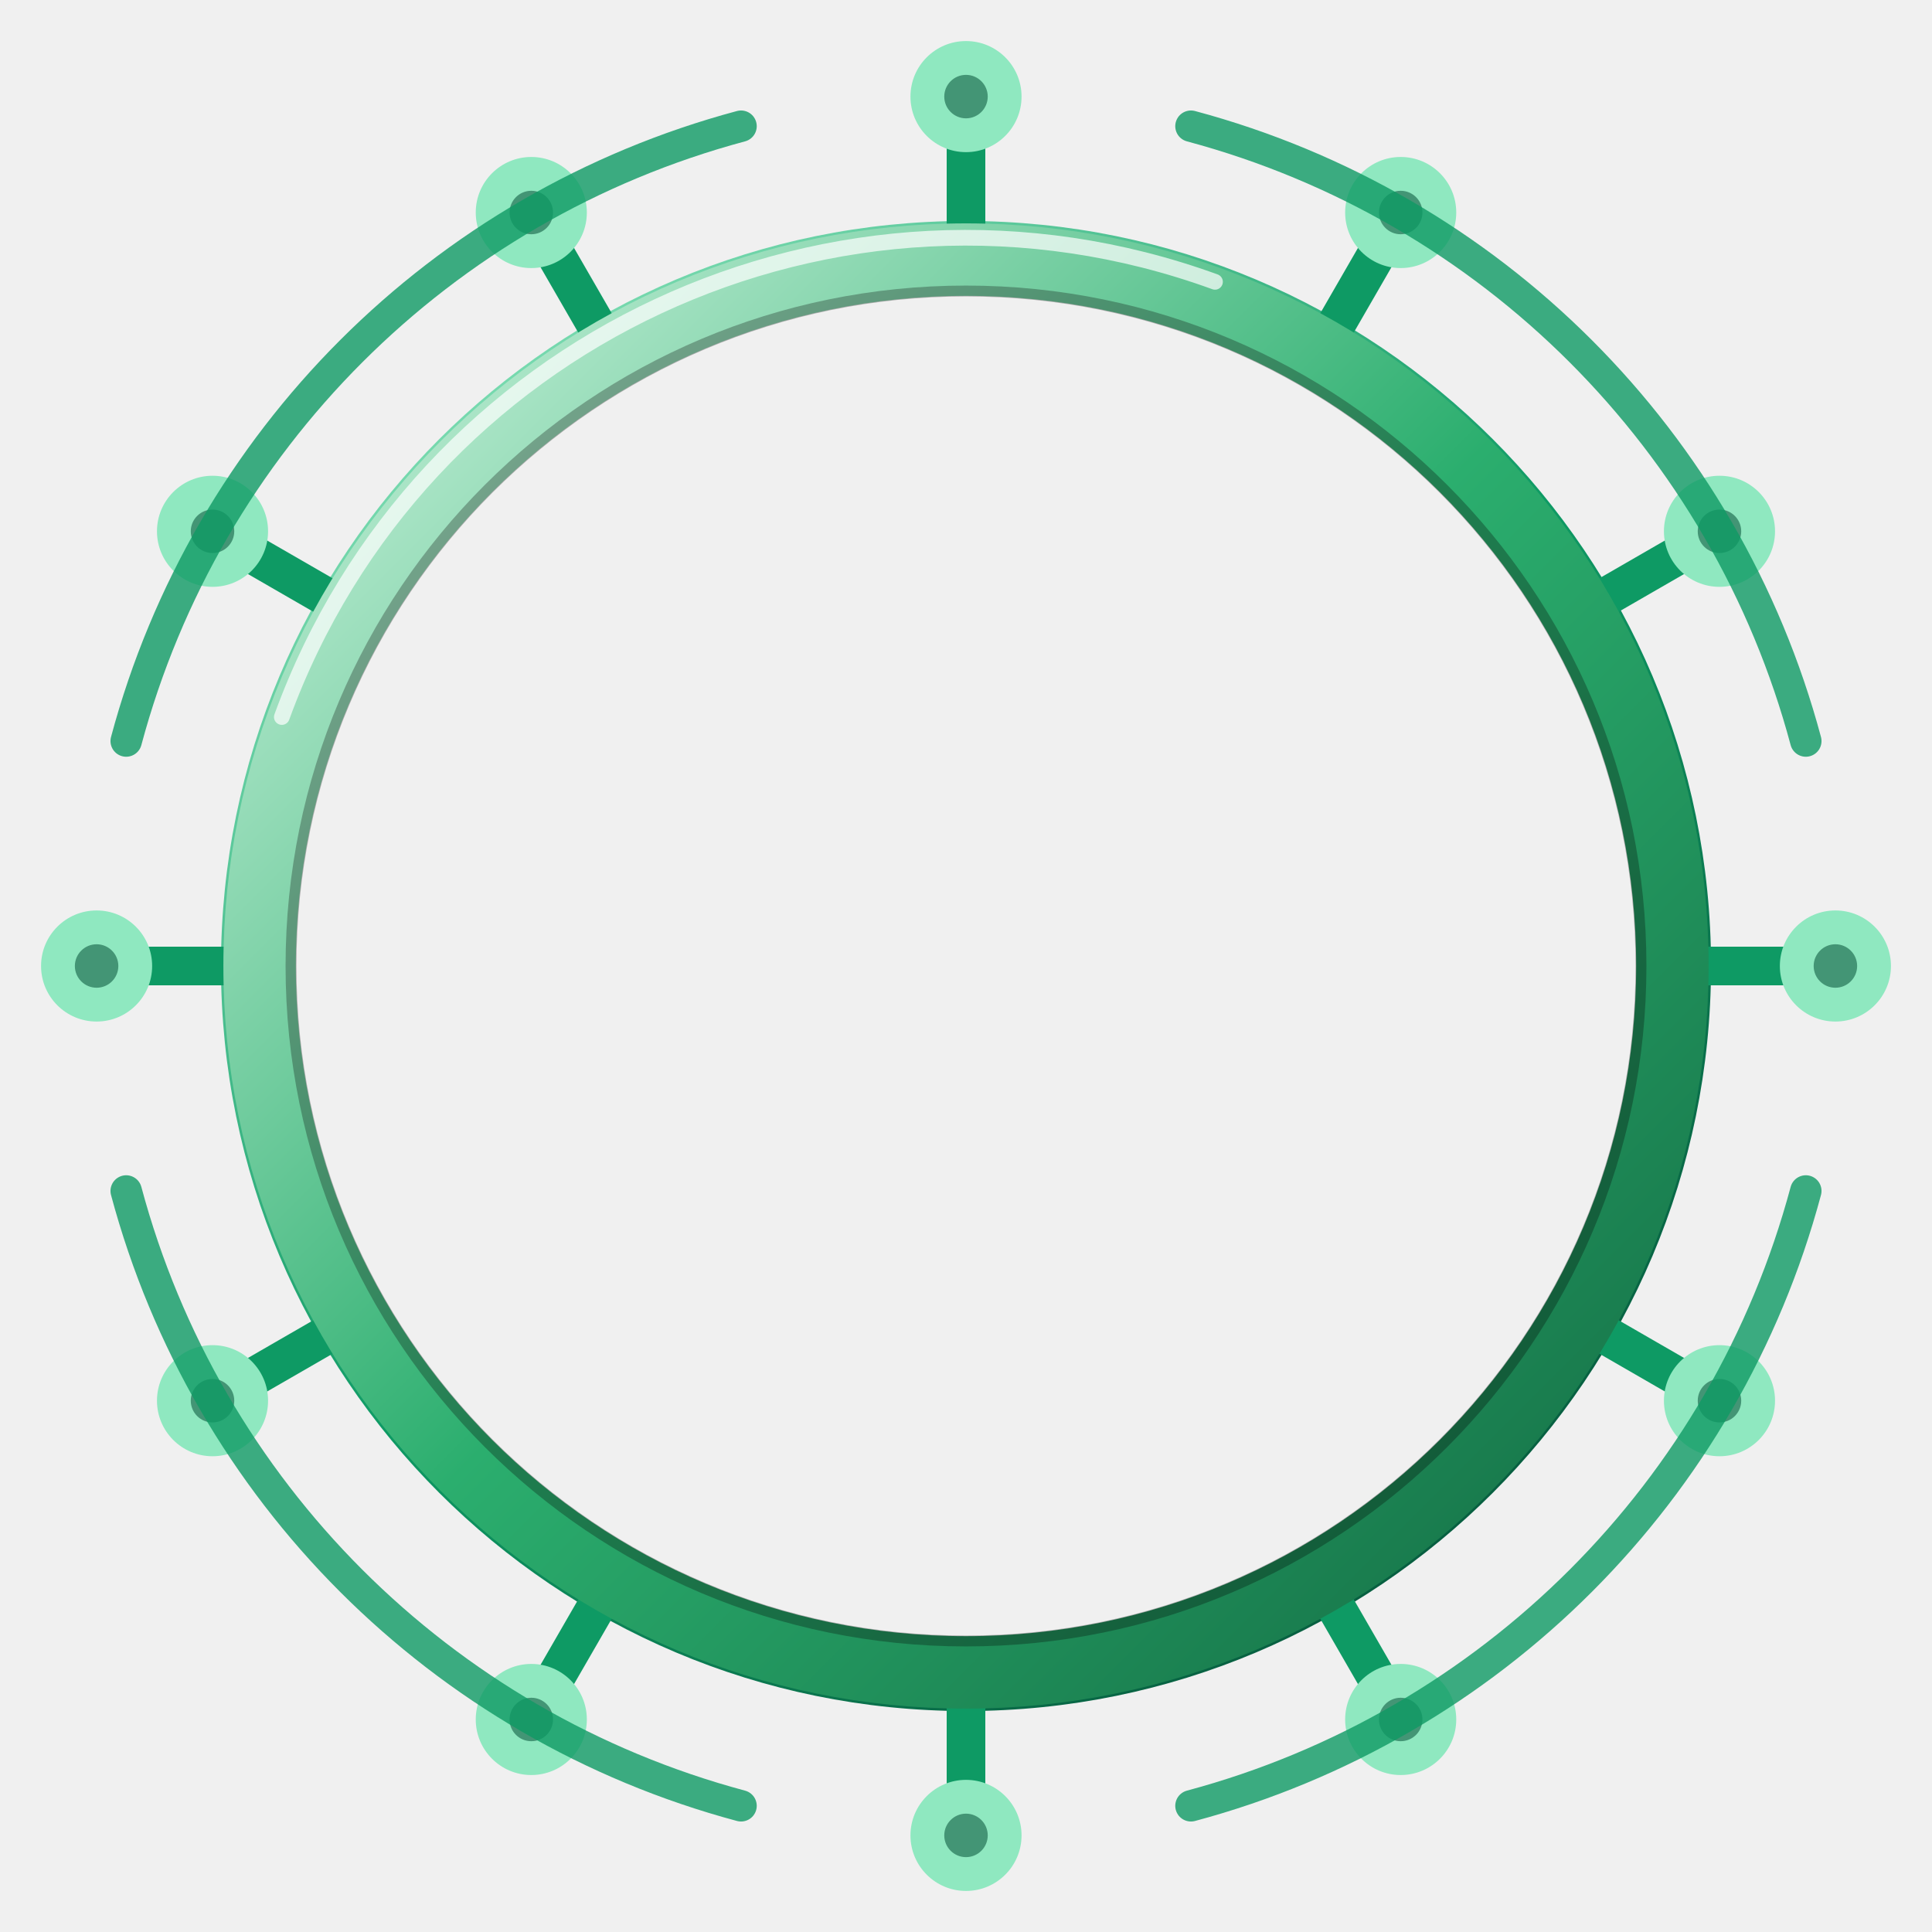
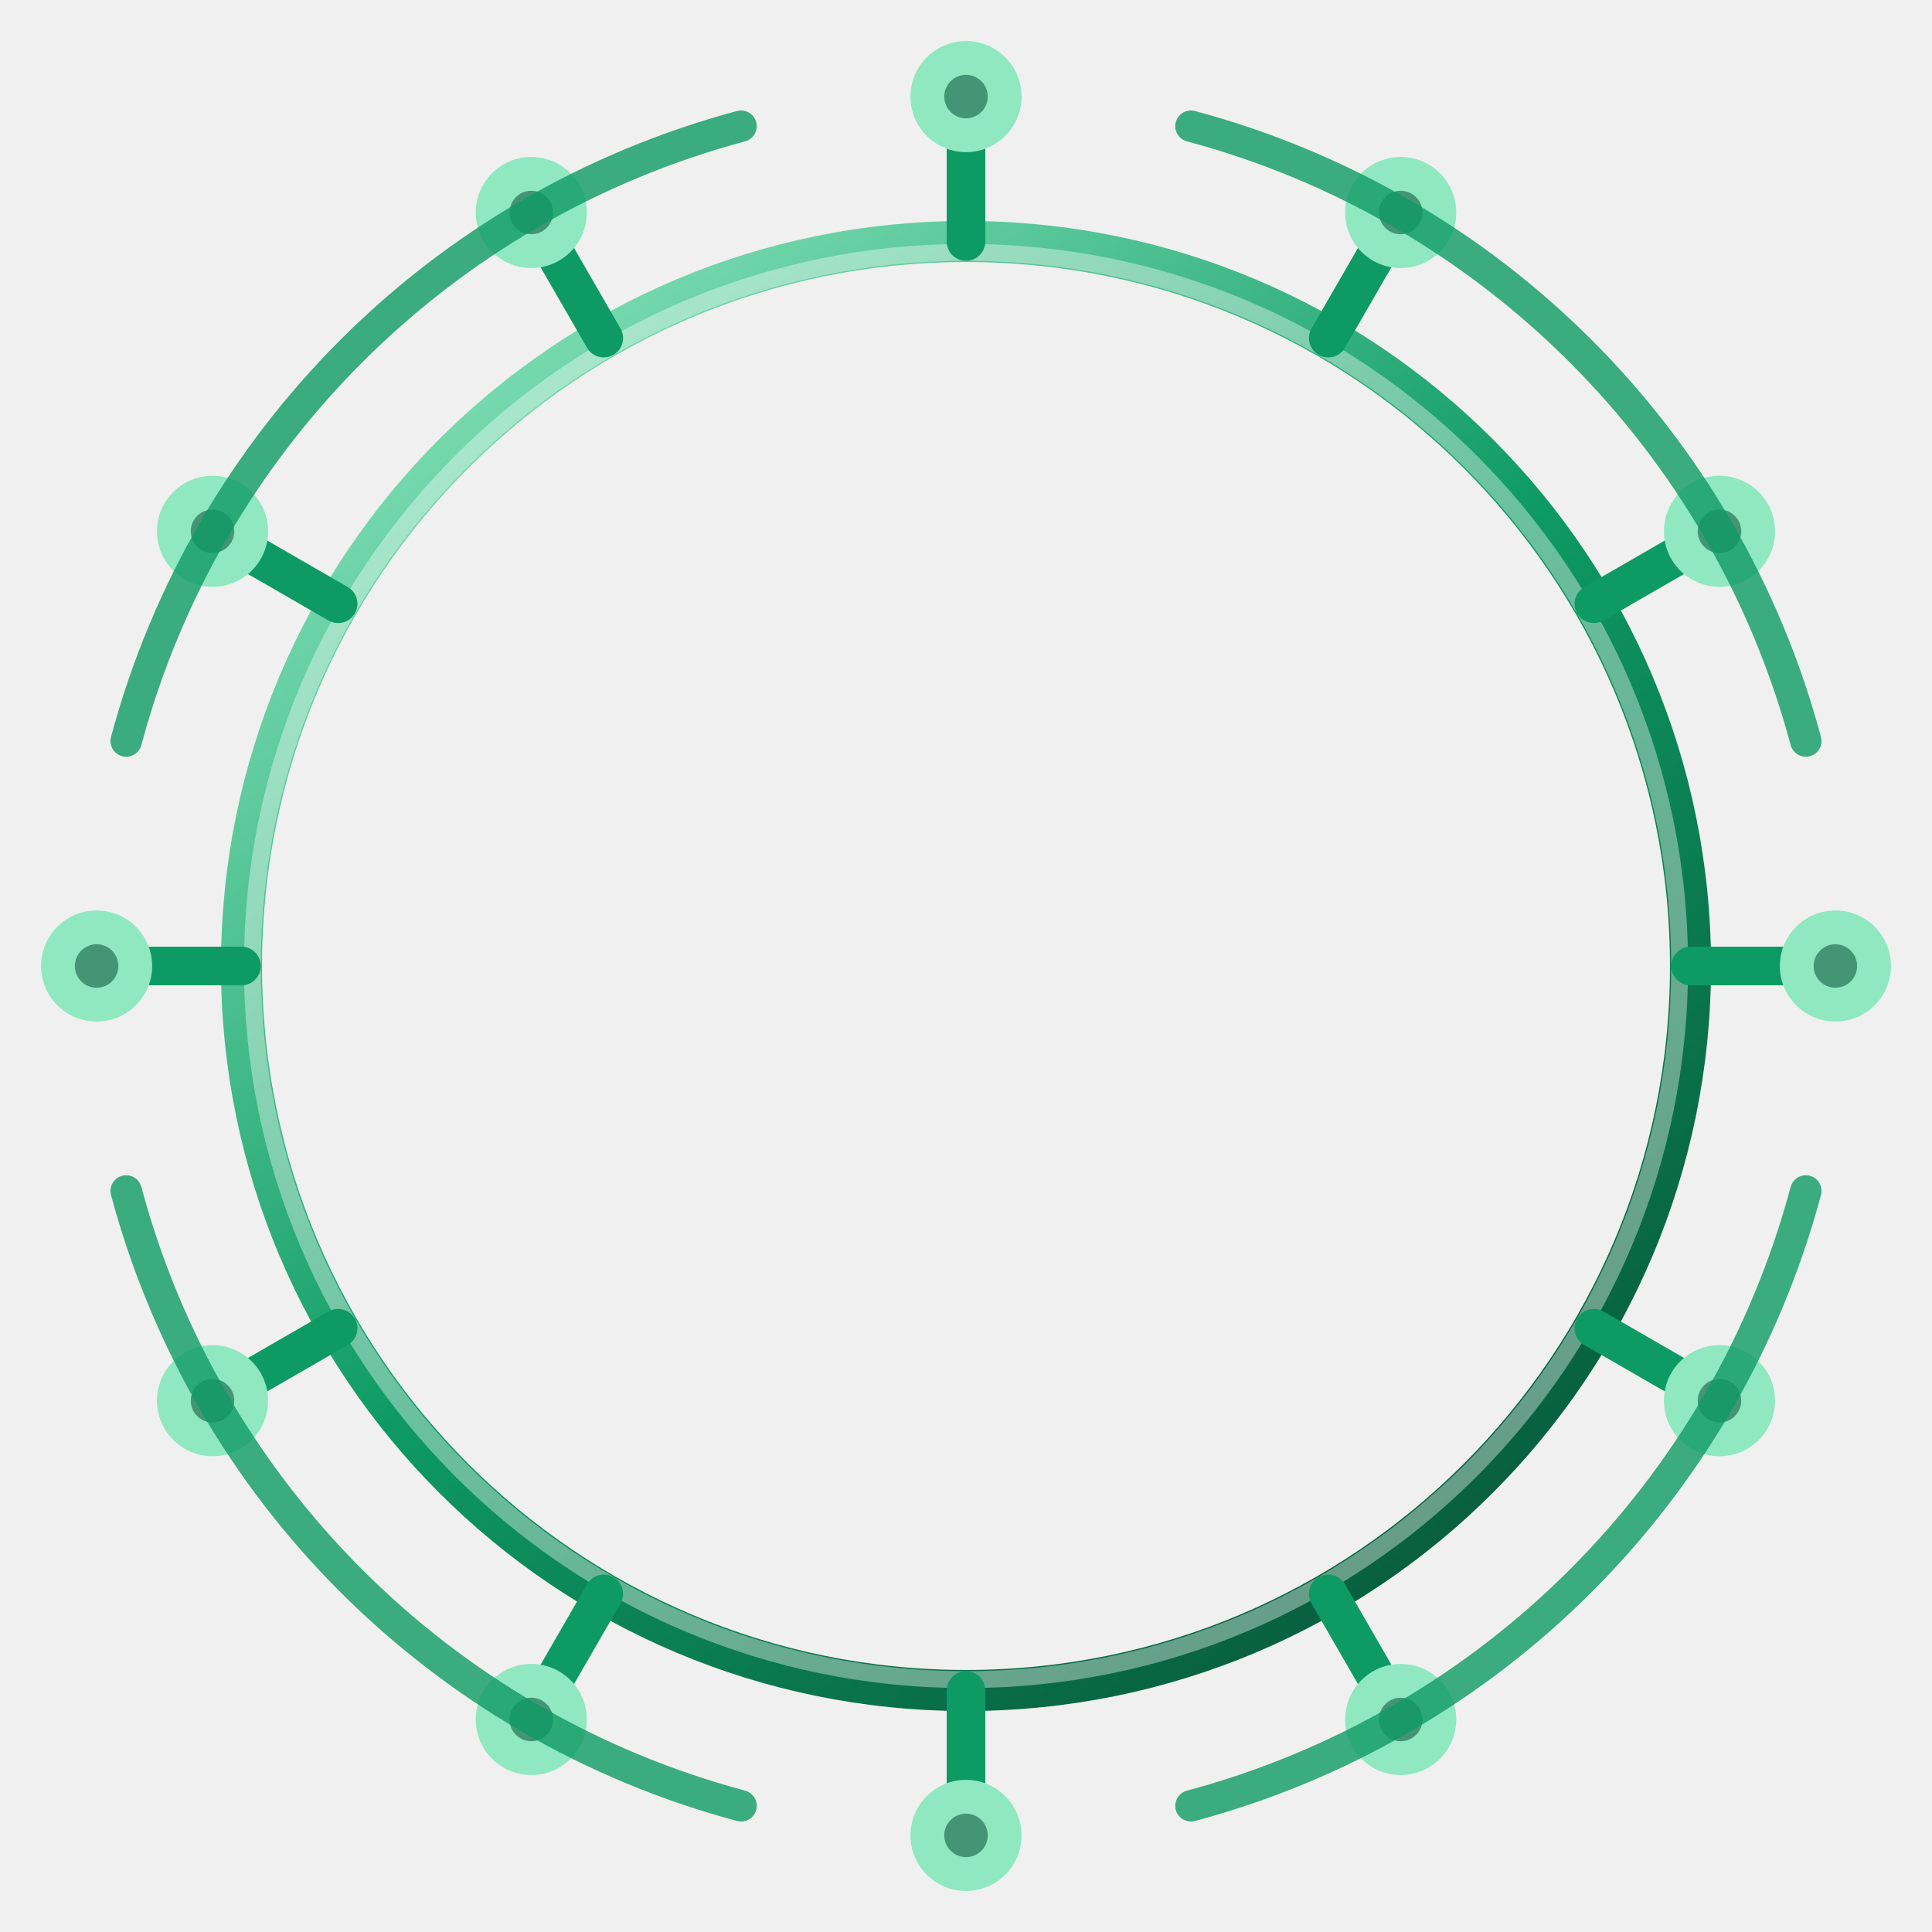
<svg xmlns="http://www.w3.org/2000/svg" width="160" height="160" viewBox="0 0 160 160" fill="none">
  <defs>
-     <linearGradient id="fpcbz" x1="0" y1="0" x2="1" y2="1">
-       <stop offset="0" stop-color="#D5F7E4" />
-       <stop offset=".5" stop-color="#2BAE6E" />
-       <stop offset="1" stop-color="#136B43" />
-     </linearGradient>
    <linearGradient id="apcbr" x1="10%" y1="0%" x2="90%" y2="100%">
      <stop offset="0" stop-color="#8FE8C0" stop-opacity="1" />
      <stop offset="0.5" stop-color="#0E9A64" stop-opacity="1" />
      <stop offset="1" stop-color="#065138" stop-opacity="1" />
    </linearGradient>
  </defs>
  <circle cx="80" cy="80" r="60" stroke="url(#apcbr)" stroke-width="3.4" />
  <circle cx="80" cy="80" r="59.1" stroke="#FFFFFF" stroke-opacity=".38" stroke-width="1.4" />
  <path d="M140.0 80.0 L152.0 80.0" stroke="#0E9A64" stroke-width="3.2" stroke-linecap="round" />
  <circle cx="152.0" cy="80.0" r="4.6" fill="#8FE8C0" />
  <circle cx="152.0" cy="80.0" r="1.8" fill="#065138" fill-opacity="0.55" />
  <path d="M132.0 110.0 L142.4 116.0" stroke="#0E9A64" stroke-width="3.2" stroke-linecap="round" />
  <circle cx="142.4" cy="116.0" r="4.6" fill="#8FE8C0" />
  <circle cx="142.4" cy="116.0" r="1.8" fill="#065138" fill-opacity="0.55" />
  <path d="M110.0 132.0 L116.0 142.4" stroke="#0E9A64" stroke-width="3.2" stroke-linecap="round" />
  <circle cx="116.0" cy="142.4" r="4.6" fill="#8FE8C0" />
  <circle cx="116.0" cy="142.4" r="1.8" fill="#065138" fill-opacity="0.55" />
  <path d="M80.0 140.0 L80.0 152.0" stroke="#0E9A64" stroke-width="3.2" stroke-linecap="round" />
  <circle cx="80.0" cy="152.0" r="4.6" fill="#8FE8C0" />
  <circle cx="80.0" cy="152.0" r="1.8" fill="#065138" fill-opacity="0.55" />
  <path d="M50.0 132.0 L44.0 142.4" stroke="#0E9A64" stroke-width="3.2" stroke-linecap="round" />
  <circle cx="44.0" cy="142.4" r="4.6" fill="#8FE8C0" />
  <circle cx="44.0" cy="142.4" r="1.8" fill="#065138" fill-opacity="0.55" />
  <path d="M28.0 110.0 L17.6 116.0" stroke="#0E9A64" stroke-width="3.2" stroke-linecap="round" />
  <circle cx="17.6" cy="116.0" r="4.6" fill="#8FE8C0" />
  <circle cx="17.6" cy="116.0" r="1.8" fill="#065138" fill-opacity="0.55" />
  <path d="M20.0 80.0 L8.0 80.0" stroke="#0E9A64" stroke-width="3.2" stroke-linecap="round" />
  <circle cx="8.0" cy="80.0" r="4.6" fill="#8FE8C0" />
  <circle cx="8.0" cy="80.0" r="1.8" fill="#065138" fill-opacity="0.55" />
  <path d="M28.0 50.0 L17.6 44.0" stroke="#0E9A64" stroke-width="3.2" stroke-linecap="round" />
  <circle cx="17.6" cy="44.0" r="4.6" fill="#8FE8C0" />
  <circle cx="17.6" cy="44.0" r="1.8" fill="#065138" fill-opacity="0.55" />
  <path d="M50.0 28.0 L44.0 17.6" stroke="#0E9A64" stroke-width="3.2" stroke-linecap="round" />
  <circle cx="44.0" cy="17.6" r="4.6" fill="#8FE8C0" />
  <circle cx="44.0" cy="17.6" r="1.8" fill="#065138" fill-opacity="0.55" />
  <path d="M80.0 20.0 L80.0 8.0" stroke="#0E9A64" stroke-width="3.2" stroke-linecap="round" />
  <circle cx="80.0" cy="8.0" r="4.6" fill="#8FE8C0" />
  <circle cx="80.0" cy="8.0" r="1.8" fill="#065138" fill-opacity="0.55" />
  <path d="M110.0 28.0 L116.0 17.6" stroke="#0E9A64" stroke-width="3.2" stroke-linecap="round" />
  <circle cx="116.0" cy="17.6" r="4.6" fill="#8FE8C0" />
  <circle cx="116.0" cy="17.6" r="1.8" fill="#065138" fill-opacity="0.55" />
  <path d="M132.0 50.0 L142.4 44.0" stroke="#0E9A64" stroke-width="3.2" stroke-linecap="round" />
  <circle cx="142.4" cy="44.0" r="4.6" fill="#8FE8C0" />
  <circle cx="142.4" cy="44.0" r="1.8" fill="#065138" fill-opacity="0.55" />
  <path d="M149.55 98.63 A72 72 0 0 1 98.63 149.55" fill="none" stroke="#0E9A64" stroke-width="2.6" stroke-linecap="round" opacity="0.8" />
  <path d="M61.37 149.55 A72 72 0 0 1 10.45 98.63" fill="none" stroke="#0E9A64" stroke-width="2.6" stroke-linecap="round" opacity="0.8" />
  <path d="M10.45 61.37 A72 72 0 0 1 61.37 10.45" fill="none" stroke="#0E9A64" stroke-width="2.6" stroke-linecap="round" opacity="0.8" />
  <path d="M98.63 10.45 A72 72 0 0 1 149.55 61.37" fill="none" stroke="#0E9A64" stroke-width="2.6" stroke-linecap="round" opacity="0.8" />
-   <circle cx="80" cy="80" r="58.5" stroke="url(#fpcbz)" stroke-width="6" />
-   <circle cx="80" cy="80" r="55.9" stroke="#000" stroke-opacity=".28" stroke-width=".9" />
-   <path d="M23.34 59.38 A60.3 60.3 0 0 1 100.62 23.34" stroke="#fff" stroke-opacity=".7" stroke-width="1.3" stroke-linecap="round" />
</svg>
